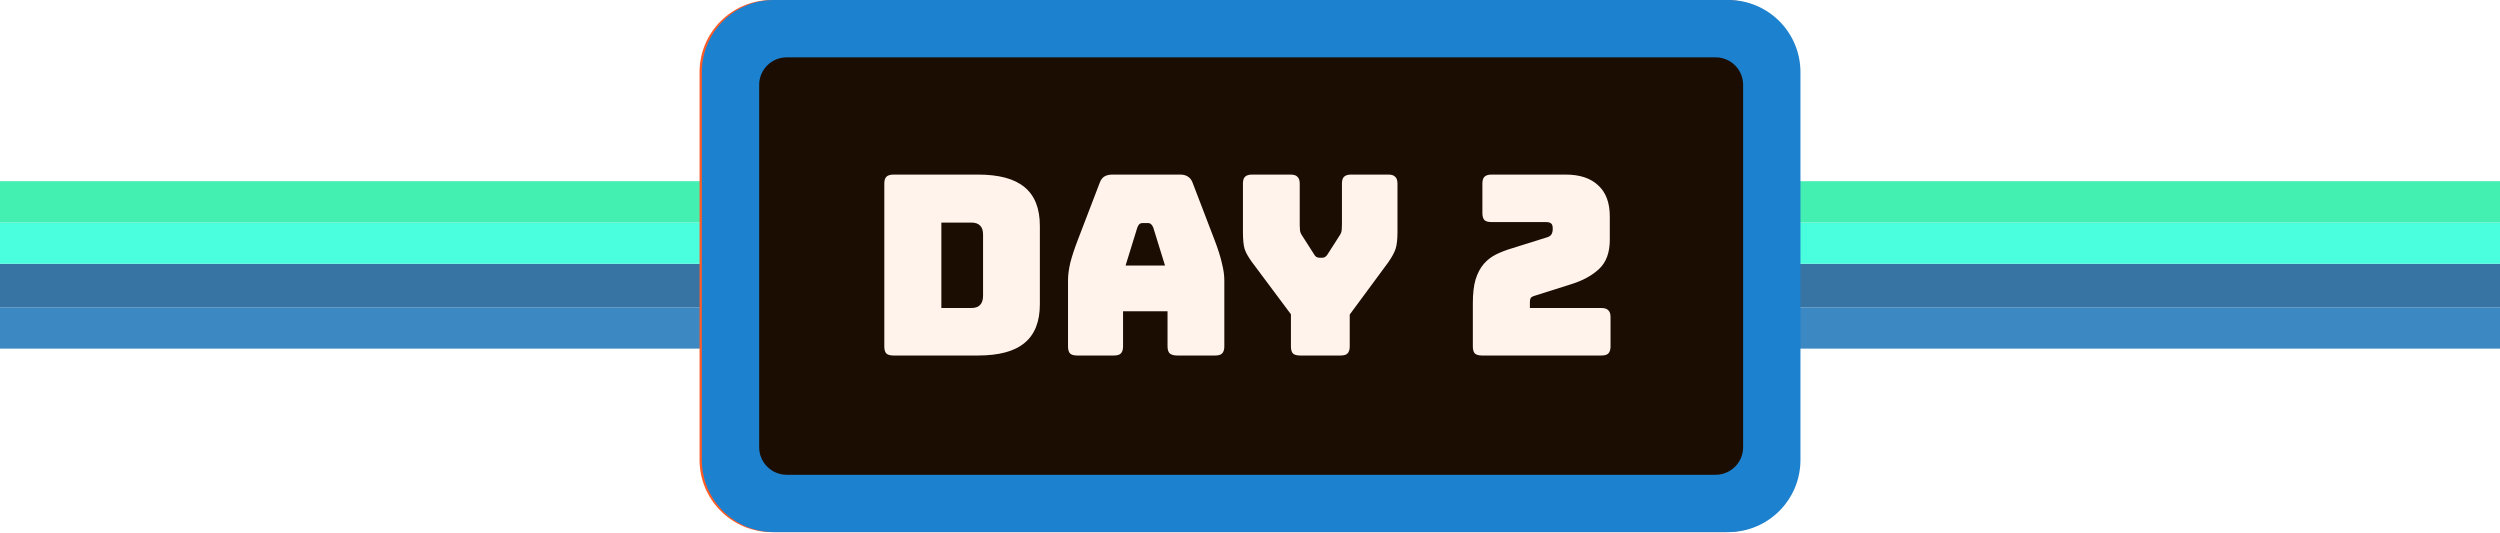
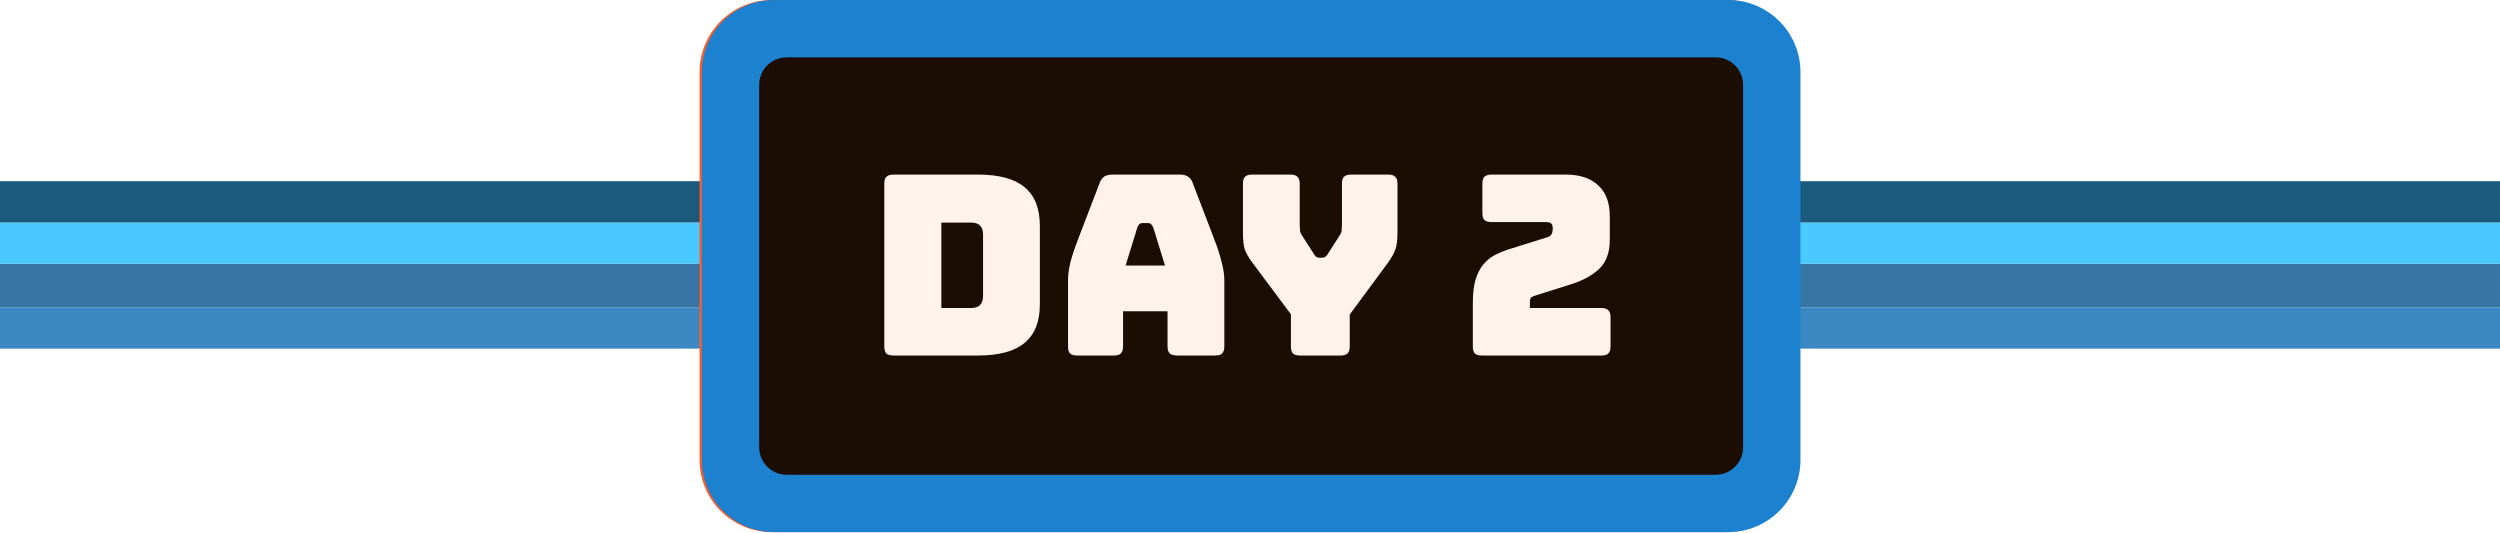
<svg xmlns="http://www.w3.org/2000/svg" width="1090" height="232" viewBox="0 0 1090 232" fill="none">
  <rect y="152" width="18" height="1090" transform="rotate(-90 0 152)" fill="#3B88C3" />
  <rect y="134" width="19" height="1090" transform="rotate(-90 0 134)" fill="#3774A3" />
-   <rect y="115" width="18" height="1090" transform="rotate(-90 0 115)" fill="#4AFFDE" />
-   <rect y="97" width="18" height="1090" transform="rotate(-90 0 97)" fill="#43EFB1" />
+   <rect y="115" width="18" height="1090" transform="rotate(-90 0 115)" fill="#4AC9FF" />
+   <rect y="97" width="18" height="1090" transform="rotate(-90 0 97)" fill="#1C5A7D" />
  <rect x="305" width="479" height="232" rx="31.476" fill="#FF5B27" />
  <rect x="330" y="25" width="429" height="182" rx="12" fill="#1C0D03" />
  <path d="M428.425 155H391.504C390.116 155 389.093 154.708 388.436 154.124C387.852 153.466 387.56 152.444 387.56 151.056V80.061C387.56 78.673 387.852 77.687 388.436 77.103C389.093 76.446 390.116 76.117 391.504 76.117H428.425C437.555 76.117 444.312 77.943 448.694 81.595C453.149 85.247 455.377 90.871 455.377 98.467V132.65C455.377 140.246 453.149 145.87 448.694 149.522C444.312 153.174 437.555 155 428.425 155ZM412.43 97.043V134.293H425.467C427.22 134.293 428.498 133.855 429.302 132.978C430.178 132.102 430.617 130.751 430.617 128.925V102.302C430.617 100.476 430.178 99.161 429.302 98.358C428.498 97.481 427.22 97.043 425.467 97.043H412.43ZM497.897 99.124L492.747 115.778H509.948L504.799 99.124C504.507 98.467 504.178 97.992 503.813 97.7C503.521 97.408 503.156 97.262 502.717 97.262H499.978C499.54 97.262 499.138 97.408 498.773 97.7C498.481 97.992 498.189 98.467 497.897 99.124ZM491.652 151.056C491.652 152.444 491.323 153.466 490.666 154.124C490.081 154.708 489.095 155 487.708 155H471.602C470.215 155 469.192 154.708 468.535 154.124C467.95 153.466 467.658 152.444 467.658 151.056V122.132C467.658 119.941 467.987 117.421 468.644 114.572C469.375 111.724 470.47 108.401 471.931 104.602L481.463 79.732C481.901 78.491 482.558 77.578 483.435 76.993C484.384 76.409 485.589 76.117 487.05 76.117H516.522C517.91 76.117 519.042 76.409 519.918 76.993C520.868 77.578 521.562 78.491 522 79.732L531.532 104.602C532.992 108.401 534.051 111.724 534.709 114.572C535.439 117.421 535.804 119.941 535.804 122.132V151.056C535.804 152.444 535.476 153.466 534.818 154.124C534.234 154.708 533.248 155 531.86 155H515.317C513.856 155 512.76 154.708 512.03 154.124C511.373 153.466 511.044 152.444 511.044 151.056V135.717H491.652V151.056ZM586.539 155H568.79C567.403 155 566.38 154.708 565.723 154.124C565.138 153.466 564.846 152.444 564.846 151.056V137.032L548.084 114.572C546.404 112.308 545.272 110.336 544.687 108.656C544.176 106.976 543.92 104.456 543.92 101.097V80.061C543.92 78.673 544.213 77.687 544.797 77.103C545.454 76.446 546.477 76.117 547.865 76.117H564.737C566.124 76.117 567.111 76.446 567.695 77.103C568.352 77.687 568.681 78.673 568.681 80.061V98.029C568.681 98.759 568.717 99.526 568.79 100.33C568.863 101.133 569.156 101.9 569.667 102.63L574.707 110.519C575.072 111.176 575.437 111.651 575.802 111.943C576.241 112.235 576.752 112.381 577.336 112.381H578.432C579.016 112.381 579.491 112.235 579.856 111.943C580.294 111.651 580.696 111.176 581.061 110.519L586.101 102.63C586.612 101.9 586.904 101.133 586.977 100.33C587.05 99.526 587.087 98.759 587.087 98.029V80.061C587.087 78.673 587.379 77.687 587.963 77.103C588.621 76.446 589.643 76.117 591.031 76.117H607.355C608.743 76.117 609.729 76.446 610.314 77.103C610.971 77.687 611.3 78.673 611.3 80.061V101.097C611.3 104.456 611.007 106.976 610.423 108.656C609.839 110.336 608.743 112.308 607.136 114.572L590.483 137.142V151.056C590.483 152.444 590.155 153.466 589.497 154.124C588.913 154.708 587.927 155 586.539 155ZM697.405 155H648.98C647.592 155 646.569 154.708 645.912 154.124C645.328 153.466 645.036 152.444 645.036 151.056V137.799C645.036 136.411 645.328 135.425 645.912 134.841C646.569 134.184 647.592 133.855 648.98 133.855H661.25V97.262H651.171C649.783 97.262 648.761 96.97 648.103 96.385C647.519 95.728 647.227 94.706 647.227 93.318V80.061C647.227 78.673 647.519 77.687 648.103 77.103C648.761 76.446 649.783 76.117 651.171 76.117H682.943C684.331 76.117 685.317 76.446 685.901 77.103C686.559 77.687 686.887 78.673 686.887 80.061V133.855H697.405C698.793 133.855 699.779 134.184 700.363 134.841C701.021 135.425 701.349 136.411 701.349 137.799V151.056C701.349 152.444 701.021 153.466 700.363 154.124C699.779 154.708 698.793 155 697.405 155Z" fill="#FFF3EB" />
  <rect x="306" width="479" height="232" rx="31.476" fill="#1C81CE" />
  <rect x="331" y="25" width="429" height="182" rx="12" fill="#1C0D03" />
  <path d="M426.425 155H389.504C388.116 155 387.093 154.708 386.436 154.124C385.852 153.466 385.56 152.444 385.56 151.056V80.061C385.56 78.673 385.852 77.687 386.436 77.103C387.093 76.446 388.116 76.117 389.504 76.117H426.425C435.555 76.117 442.312 77.943 446.694 81.595C451.149 85.247 453.377 90.871 453.377 98.467V132.65C453.377 140.246 451.149 145.87 446.694 149.522C442.312 153.174 435.555 155 426.425 155ZM410.43 97.043V134.293H423.467C425.22 134.293 426.498 133.855 427.302 132.978C428.178 132.102 428.617 130.751 428.617 128.925V102.302C428.617 100.476 428.178 99.161 427.302 98.358C426.498 97.481 425.22 97.043 423.467 97.043H410.43ZM495.897 99.124L490.747 115.778H507.948L502.799 99.124C502.507 98.467 502.178 97.992 501.813 97.7C501.521 97.408 501.156 97.262 500.717 97.262H497.978C497.54 97.262 497.138 97.408 496.773 97.7C496.481 97.992 496.189 98.467 495.897 99.124ZM489.652 151.056C489.652 152.444 489.323 153.466 488.666 154.124C488.081 154.708 487.095 155 485.708 155H469.602C468.215 155 467.192 154.708 466.535 154.124C465.95 153.466 465.658 152.444 465.658 151.056V122.132C465.658 119.941 465.987 117.421 466.644 114.572C467.375 111.724 468.47 108.401 469.931 104.602L479.463 79.732C479.901 78.491 480.558 77.578 481.435 76.993C482.384 76.409 483.589 76.117 485.05 76.117H514.522C515.91 76.117 517.042 76.409 517.918 76.993C518.868 77.578 519.562 78.491 520 79.732L529.532 104.602C530.992 108.401 532.051 111.724 532.709 114.572C533.439 117.421 533.804 119.941 533.804 122.132V151.056C533.804 152.444 533.476 153.466 532.818 154.124C532.234 154.708 531.248 155 529.86 155H513.317C511.856 155 510.76 154.708 510.03 154.124C509.373 153.466 509.044 152.444 509.044 151.056V135.717H489.652V151.056ZM584.539 155H566.79C565.403 155 564.38 154.708 563.723 154.124C563.138 153.466 562.846 152.444 562.846 151.056V137.032L546.084 114.572C544.404 112.308 543.272 110.336 542.687 108.656C542.176 106.976 541.92 104.456 541.92 101.097V80.061C541.92 78.673 542.213 77.687 542.797 77.103C543.454 76.446 544.477 76.117 545.865 76.117H562.737C564.124 76.117 565.111 76.446 565.695 77.103C566.352 77.687 566.681 78.673 566.681 80.061V98.029C566.681 98.759 566.717 99.526 566.79 100.33C566.863 101.133 567.156 101.9 567.667 102.63L572.707 110.519C573.072 111.176 573.437 111.651 573.802 111.943C574.241 112.235 574.752 112.381 575.336 112.381H576.432C577.016 112.381 577.491 112.235 577.856 111.943C578.294 111.651 578.696 111.176 579.061 110.519L584.101 102.63C584.612 101.9 584.904 101.133 584.977 100.33C585.05 99.526 585.087 98.759 585.087 98.029V80.061C585.087 78.673 585.379 77.687 585.963 77.103C586.621 76.446 587.643 76.117 589.031 76.117H605.355C606.743 76.117 607.729 76.446 608.314 77.103C608.971 77.687 609.3 78.673 609.3 80.061V101.097C609.3 104.456 609.007 106.976 608.423 108.656C607.839 110.336 606.743 112.308 605.136 114.572L588.483 137.142V151.056C588.483 152.444 588.155 153.466 587.497 154.124C586.913 154.708 585.927 155 584.539 155ZM698.254 155H646.103C644.715 155 643.693 154.708 643.036 154.124C642.451 153.466 642.159 152.444 642.159 151.056V132.212C642.159 127.975 642.561 124.506 643.364 121.803C644.241 119.028 645.446 116.764 646.98 115.011C648.514 113.258 650.34 111.87 652.458 110.847C654.576 109.825 656.877 108.948 659.36 108.218L674.041 103.616C675.21 103.324 675.977 102.886 676.342 102.302C676.78 101.717 676.999 100.841 676.999 99.672C676.999 98.577 676.78 97.846 676.342 97.481C675.903 97.043 675.137 96.824 674.041 96.824H650.266C648.879 96.824 647.856 96.532 647.199 95.947C646.614 95.29 646.322 94.267 646.322 92.88V80.061C646.322 78.673 646.614 77.687 647.199 77.103C647.856 76.446 648.879 76.117 650.266 76.117H682.587C688.795 76.117 693.543 77.687 696.829 80.828C700.189 83.896 701.869 88.388 701.869 94.304V104.602C701.869 110.08 700.335 114.28 697.268 117.202C694.2 120.123 690.037 122.388 684.778 123.995L669.878 128.706C668.782 128.998 668.015 129.326 667.577 129.692C667.212 130.057 667.029 130.824 667.029 131.992V134.293H698.254C699.641 134.293 700.627 134.622 701.212 135.279C701.869 135.864 702.198 136.85 702.198 138.237V151.056C702.198 152.444 701.869 153.466 701.212 154.124C700.627 154.708 699.641 155 698.254 155Z" fill="#FFF3EB" />
</svg>
